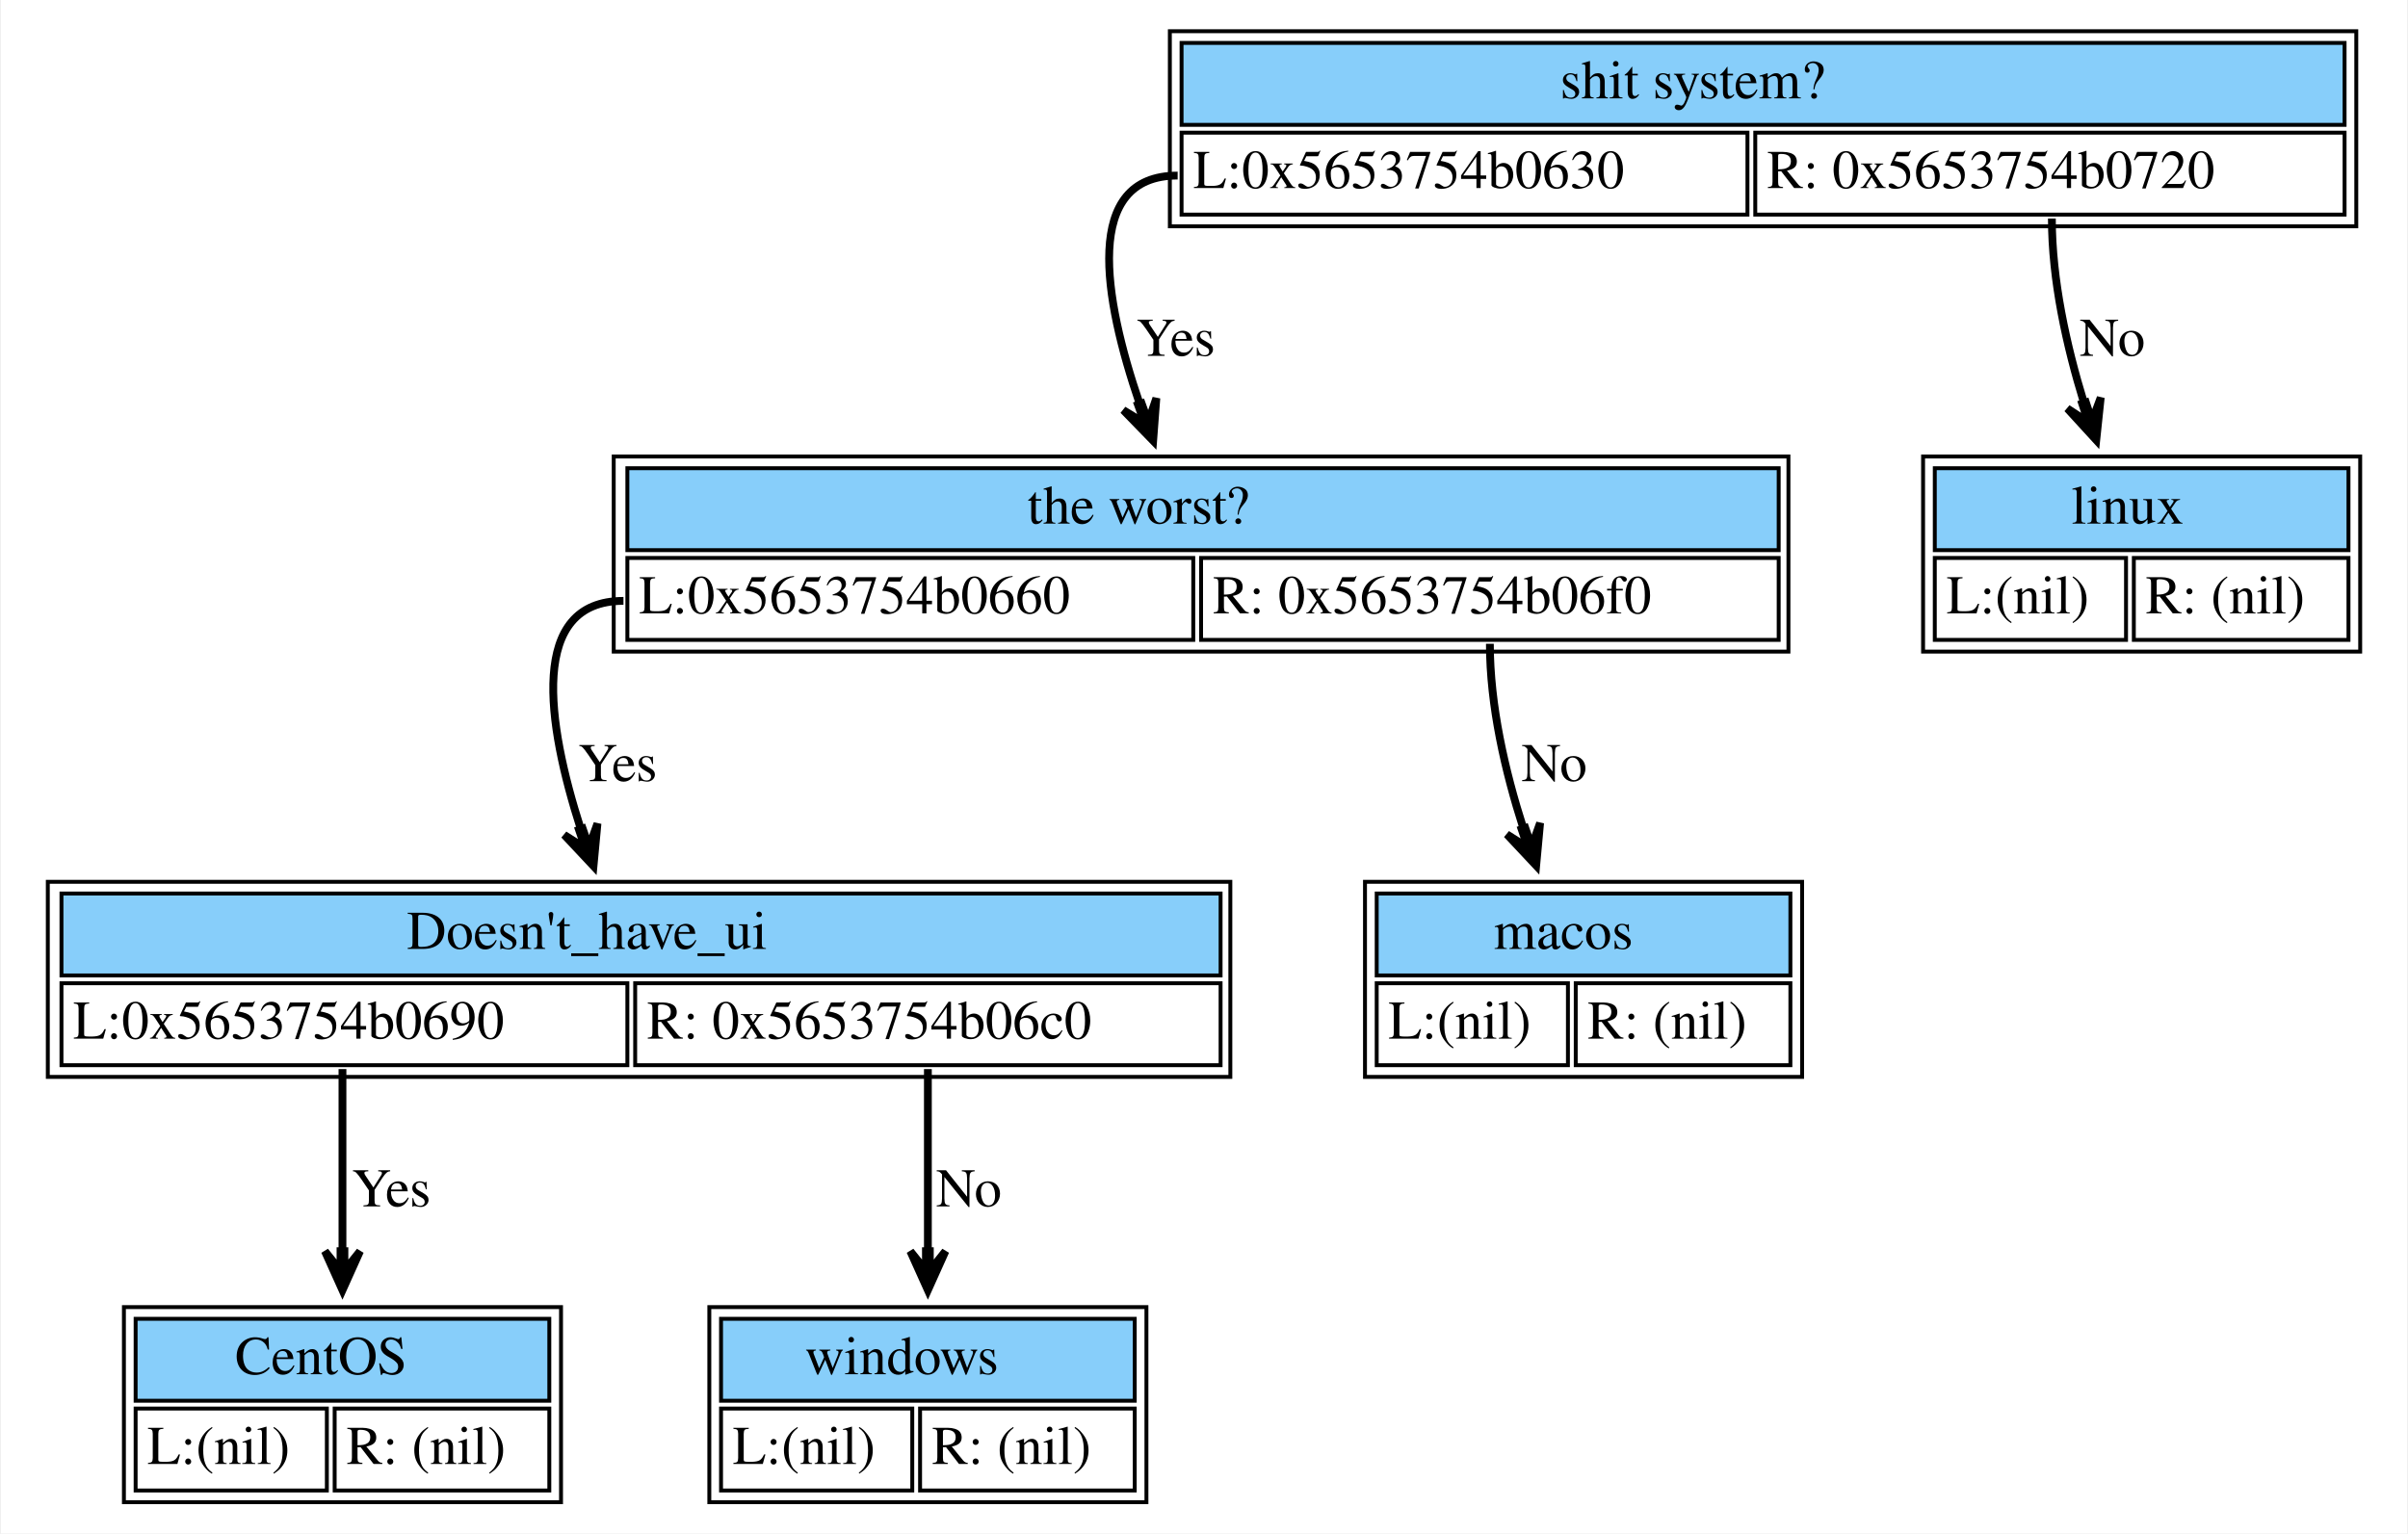
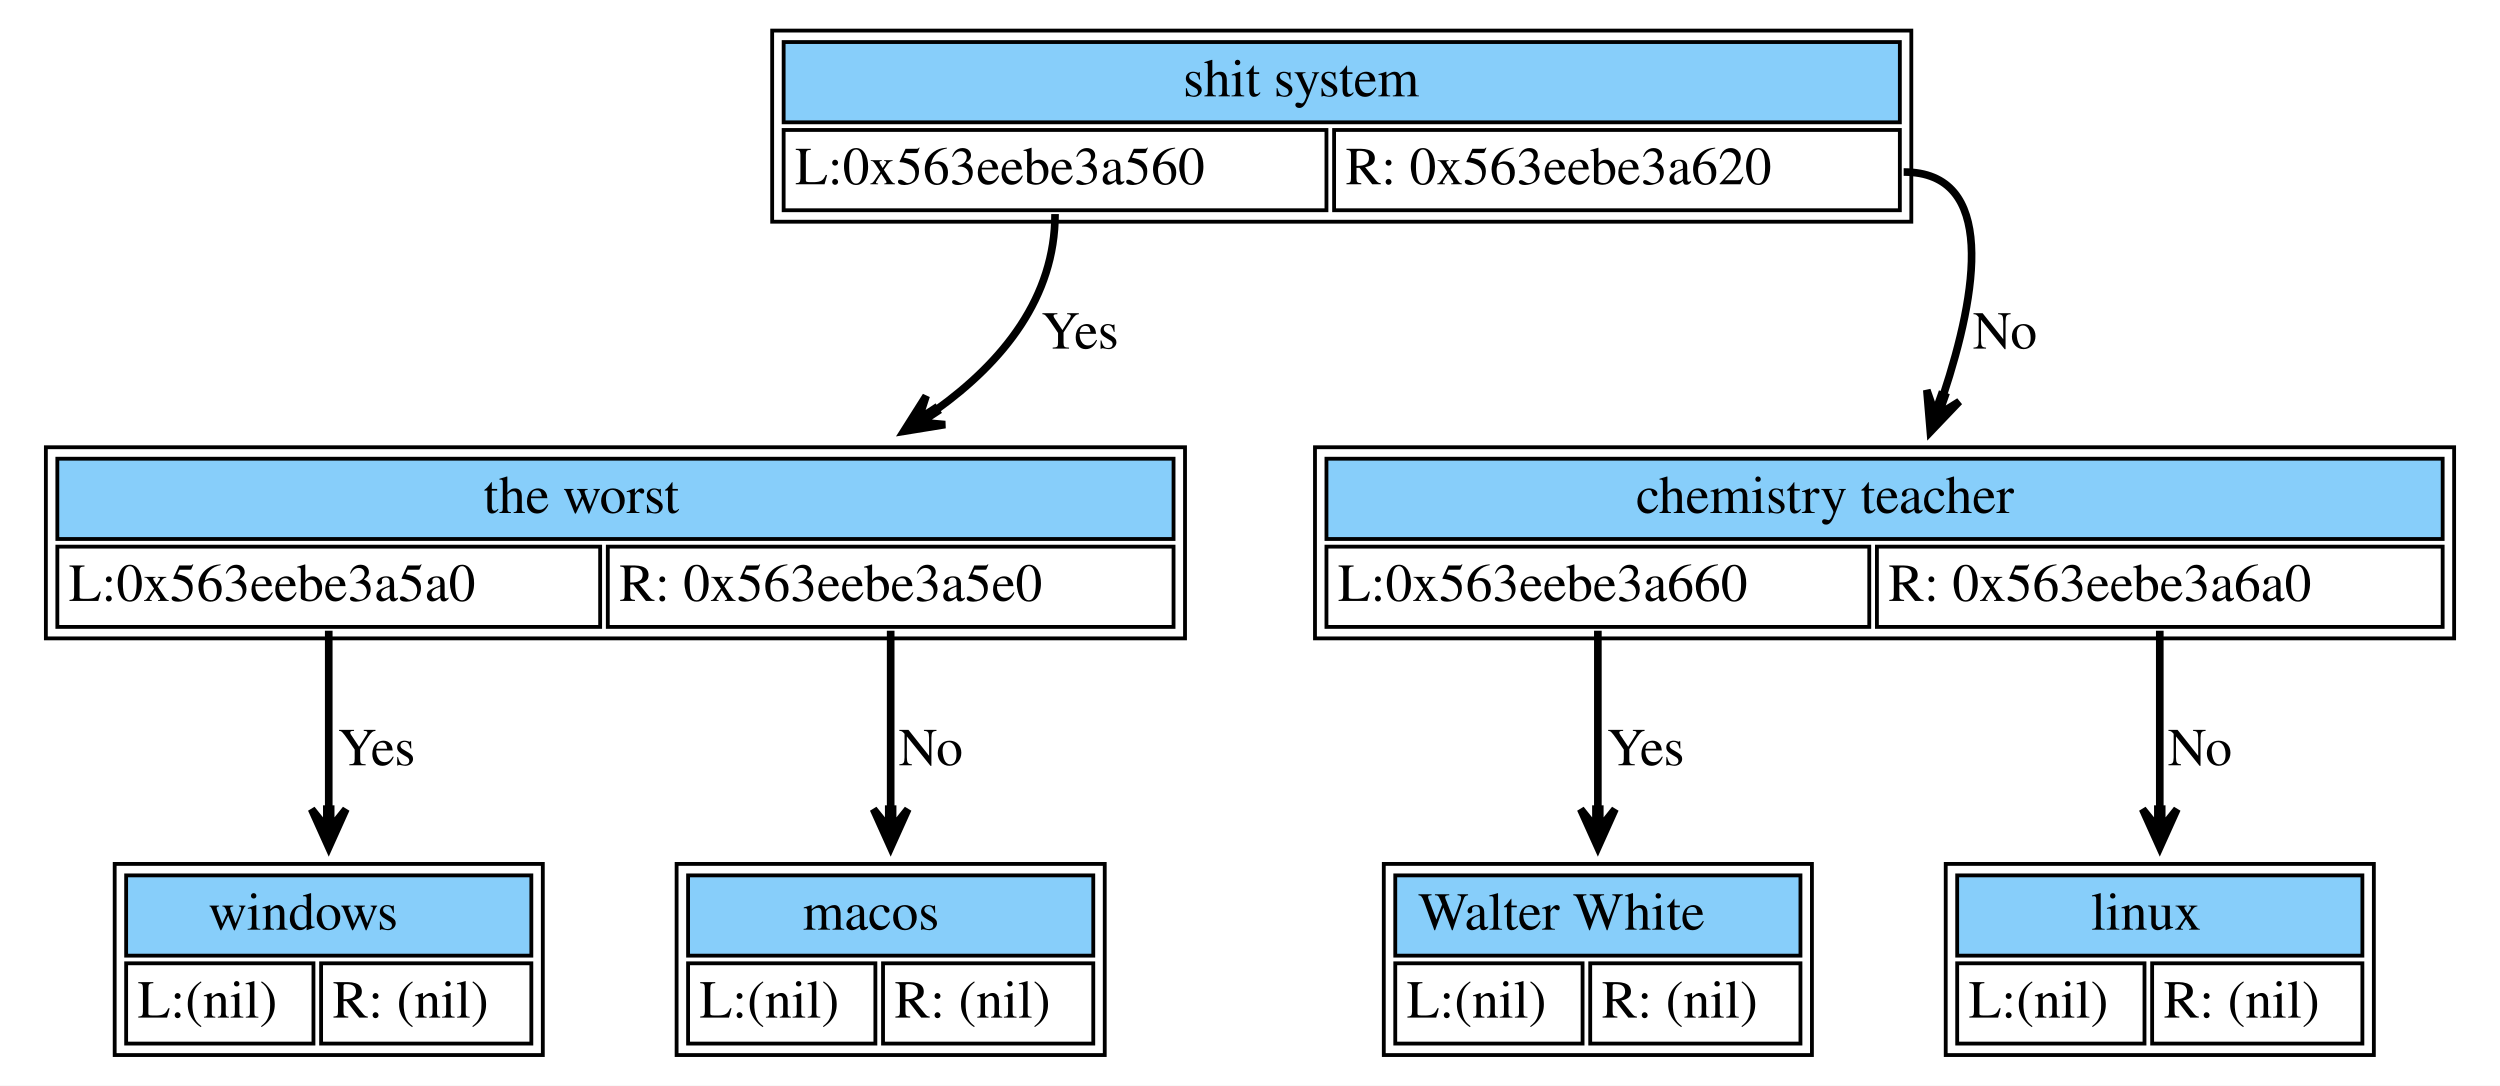
- <svg xmlns="http://www.w3.org/2000/svg" width="617pt" height="393pt" viewBox="0.00 0.00 616.50 393.00">
-   <g id="graph0" class="graph" transform="scale(1 1) rotate(0) translate(4 389)">
-     <polygon fill="white" stroke="transparent" points="-4,4 -4,-389 612.5,-389 612.5,4 -4,4" />
+ <svg xmlns="http://www.w3.org/2000/svg" width="654pt" height="284pt" viewBox="0.00 0.00 654.00 284.00">
+   <g id="graph0" class="graph" transform="scale(1 1) rotate(0) translate(4 280)">
+     <polygon fill="white" stroke="transparent" points="-4,4 -4,-280 650,-280 650,4 -4,4" />
    <g id="node1" class="node">
-       <polygon fill="lightskyblue" stroke="transparent" points="30.5,-30 30.5,-51 136.5,-51 136.5,-30 30.5,-30" />
-       <polygon fill="none" stroke="black" points="30.5,-30 30.5,-51 136.5,-51 136.5,-30 30.5,-30" />
-       <text text-anchor="start" x="56" y="-36.8" font-family="Times,serif" font-size="14.00">CentOS</text>
-       <polygon fill="none" stroke="black" points="30.5,-7 30.5,-28 79.5,-28 79.5,-7 30.5,-7" />
-       <text text-anchor="start" x="33.5" y="-13.8" font-family="Times,serif" font-size="14.00">L:(nil)</text>
-       <polygon fill="none" stroke="black" points="81.5,-7 81.5,-28 136.5,-28 136.5,-7 81.5,-7" />
-       <text text-anchor="start" x="84.5" y="-13.8" font-family="Times,serif" font-size="14.00">R: (nil)</text>
-       <polygon fill="none" stroke="black" points="27.5,-4 27.5,-54 139.5,-54 139.5,-4 27.5,-4" />
+       <polygon fill="lightskyblue" stroke="transparent" points="29,-30 29,-51 135,-51 135,-30 29,-30" />
+       <polygon fill="none" stroke="black" points="29,-30 29,-51 135,-51 135,-30 29,-30" />
+       <text text-anchor="start" x="50.5" y="-36.8" font-family="Times,serif" font-size="14.00">windows</text>
+       <polygon fill="none" stroke="black" points="29,-7 29,-28 78,-28 78,-7 29,-7" />
+       <text text-anchor="start" x="32" y="-13.8" font-family="Times,serif" font-size="14.00">L:(nil)</text>
+       <polygon fill="none" stroke="black" points="80,-7 80,-28 135,-28 135,-7 80,-7" />
+       <text text-anchor="start" x="83" y="-13.8" font-family="Times,serif" font-size="14.00">R: (nil)</text>
+       <polygon fill="none" stroke="black" points="26,-4 26,-54 138,-54 138,-4 26,-4" />
    </g>
    <g id="node2" class="node">
-       <polygon fill="lightskyblue" stroke="transparent" points="11.5,-139 11.5,-160 308.5,-160 308.5,-139 11.5,-139" />
-       <polygon fill="none" stroke="black" points="11.5,-139 11.5,-160 308.5,-160 308.5,-139 11.5,-139" />
-       <text text-anchor="start" x="100" y="-145.8" font-family="Times,serif" font-size="14.00">Doesn't_have_ui </text>
-       <polygon fill="none" stroke="black" points="11.5,-116 11.5,-137 156.5,-137 156.5,-116 11.5,-116" />
-       <text text-anchor="start" x="14.5" y="-122.8" font-family="Times,serif" font-size="14.00">L:0x5653754b0690</text>
-       <polygon fill="none" stroke="black" points="158.5,-116 158.5,-137 308.5,-137 308.5,-116 158.5,-116" />
-       <text text-anchor="start" x="161.5" y="-122.8" font-family="Times,serif" font-size="14.00">R: 0x5653754b06c0</text>
-       <polygon fill="none" stroke="black" points="8,-113 8,-163 311,-163 311,-113 8,-113" />
+       <polygon fill="lightskyblue" stroke="transparent" points="11,-139 11,-160 303,-160 303,-139 11,-139" />
+       <polygon fill="none" stroke="black" points="11,-139 11,-160 303,-160 303,-139 11,-139" />
+       <text text-anchor="start" x="122.5" y="-145.8" font-family="Times,serif" font-size="14.00">the worst</text>
+       <polygon fill="none" stroke="black" points="11,-116 11,-137 153,-137 153,-116 11,-116" />
+       <text text-anchor="start" x="14" y="-122.8" font-family="Times,serif" font-size="14.00">L:0x563eebe3a5a0</text>
+       <polygon fill="none" stroke="black" points="155,-116 155,-137 303,-137 303,-116 155,-116" />
+       <text text-anchor="start" x="158" y="-122.8" font-family="Times,serif" font-size="14.00">R: 0x563eebe3a5e0</text>
+       <polygon fill="none" stroke="black" points="8,-113 8,-163 306,-163 306,-113 8,-113" />
    </g>
    <g id="edge1" class="edge">
-       <path fill="none" stroke="black" stroke-width="2" d="M83.5,-115C83.5,-99.8 83.5,-83.07 83.5,-68.51" />
-       <polygon fill="black" stroke="black" stroke-width="2" points="83.5,-58.33 88,-68.33 84,-63.33 84,-68.33 83.5,-68.33 83,-68.33 83,-63.33 79,-68.33 83.5,-58.33 83.5,-58.33" />
-       <text text-anchor="middle" x="96" y="-79.8" font-family="Times,serif" font-size="14.00">Yes</text>
+       <path fill="none" stroke="black" stroke-width="2" d="M82,-115C82,-99.8 82,-83.07 82,-68.51" />
+       <polygon fill="black" stroke="black" stroke-width="2" points="82,-58.33 86.5,-68.33 82.5,-63.33 82.5,-68.33 82,-68.33 81.5,-68.33 81.5,-63.33 77.5,-68.33 82,-58.33 82,-58.33" />
+       <text text-anchor="middle" x="94.5" y="-79.8" font-family="Times,serif" font-size="14.00">Yes</text>
    </g>
    <g id="node3" class="node">
-       <polygon fill="lightskyblue" stroke="transparent" points="180.5,-30 180.5,-51 286.5,-51 286.5,-30 180.5,-30" />
-       <polygon fill="none" stroke="black" points="180.5,-30 180.5,-51 286.5,-51 286.5,-30 180.5,-30" />
-       <text text-anchor="start" x="202" y="-36.8" font-family="Times,serif" font-size="14.00">windows</text>
-       <polygon fill="none" stroke="black" points="180.5,-7 180.5,-28 229.5,-28 229.5,-7 180.5,-7" />
-       <text text-anchor="start" x="183.5" y="-13.8" font-family="Times,serif" font-size="14.00">L:(nil)</text>
-       <polygon fill="none" stroke="black" points="231.5,-7 231.5,-28 286.5,-28 286.5,-7 231.5,-7" />
-       <text text-anchor="start" x="234.5" y="-13.8" font-family="Times,serif" font-size="14.00">R: (nil)</text>
-       <polygon fill="none" stroke="black" points="177.5,-4 177.5,-54 289.5,-54 289.5,-4 177.5,-4" />
+       <polygon fill="lightskyblue" stroke="transparent" points="176,-30 176,-51 282,-51 282,-30 176,-30" />
+       <polygon fill="none" stroke="black" points="176,-30 176,-51 282,-51 282,-30 176,-30" />
+       <text text-anchor="start" x="206" y="-36.8" font-family="Times,serif" font-size="14.00">macos</text>
+       <polygon fill="none" stroke="black" points="176,-7 176,-28 225,-28 225,-7 176,-7" />
+       <text text-anchor="start" x="179" y="-13.8" font-family="Times,serif" font-size="14.00">L:(nil)</text>
+       <polygon fill="none" stroke="black" points="227,-7 227,-28 282,-28 282,-7 227,-7" />
+       <text text-anchor="start" x="230" y="-13.8" font-family="Times,serif" font-size="14.00">R: (nil)</text>
+       <polygon fill="none" stroke="black" points="173,-4 173,-54 285,-54 285,-4 173,-4" />
    </g>
    <g id="edge2" class="edge">
-       <path fill="none" stroke="black" stroke-width="2" d="M233.5,-115C233.5,-99.8 233.5,-83.07 233.5,-68.51" />
-       <polygon fill="black" stroke="black" stroke-width="2" points="233.5,-58.33 238,-68.33 234,-63.33 234,-68.33 233.5,-68.33 233,-68.33 233,-63.33 229,-68.33 233.5,-58.33 233.5,-58.33" />
-       <text text-anchor="middle" x="244" y="-79.8" font-family="Times,serif" font-size="14.00">No</text>
+       <path fill="none" stroke="black" stroke-width="2" d="M229,-115C229,-99.8 229,-83.07 229,-68.51" />
+       <polygon fill="black" stroke="black" stroke-width="2" points="229,-58.33 233.5,-68.33 229.5,-63.33 229.5,-68.33 229,-68.33 228.5,-68.33 228.5,-63.33 224.5,-68.33 229,-58.33 229,-58.33" />
+       <text text-anchor="middle" x="239.5" y="-79.8" font-family="Times,serif" font-size="14.00">No</text>
    </g>
    <g id="node4" class="node">
-       <polygon fill="lightskyblue" stroke="transparent" points="156.5,-248 156.5,-269 451.5,-269 451.5,-248 156.5,-248" />
-       <polygon fill="none" stroke="black" points="156.5,-248 156.5,-269 451.5,-269 451.5,-248 156.5,-248" />
-       <text text-anchor="start" x="259" y="-254.8" font-family="Times,serif" font-size="14.00">the worst?   </text>
-       <polygon fill="none" stroke="black" points="156.5,-225 156.5,-246 301.5,-246 301.5,-225 156.5,-225" />
-       <text text-anchor="start" x="159.5" y="-231.8" font-family="Times,serif" font-size="14.00">L:0x5653754b0660</text>
-       <polygon fill="none" stroke="black" points="303.5,-225 303.5,-246 451.5,-246 451.5,-225 303.5,-225" />
-       <text text-anchor="start" x="306.5" y="-231.8" font-family="Times,serif" font-size="14.00">R: 0x5653754b06f0</text>
-       <polygon fill="none" stroke="black" points="153,-222 153,-272 454,-272 454,-222 153,-222" />
+       <polygon fill="lightskyblue" stroke="transparent" points="201,-248 201,-269 493,-269 493,-248 201,-248" />
+       <polygon fill="none" stroke="black" points="201,-248 201,-269 493,-269 493,-248 201,-248" />
+       <text text-anchor="start" x="305.5" y="-254.8" font-family="Times,serif" font-size="14.00">shit system</text>
+       <polygon fill="none" stroke="black" points="201,-225 201,-246 343,-246 343,-225 201,-225" />
+       <text text-anchor="start" x="204" y="-231.8" font-family="Times,serif" font-size="14.00">L:0x563eebe3a560</text>
+       <polygon fill="none" stroke="black" points="345,-225 345,-246 493,-246 493,-225 345,-225" />
+       <text text-anchor="start" x="348" y="-231.8" font-family="Times,serif" font-size="14.00">R: 0x563eebe3a620</text>
+       <polygon fill="none" stroke="black" points="198,-222 198,-272 496,-272 496,-222 198,-222" />
    </g>
    <g id="edge3" class="edge">
-       <path fill="none" stroke="black" stroke-width="2" d="M155.5,-235C131.06,-235 135.9,-203.56 144.52,-176.66" />
-       <polygon fill="black" stroke="black" stroke-width="2" points="147.82,-167.03 148.84,-177.94 146.67,-171.92 145.05,-176.65 144.58,-176.49 144.11,-176.32 145.72,-171.59 140.32,-175.03 147.82,-167.03 147.82,-167.03" />
-       <text text-anchor="middle" x="154" y="-188.8" font-family="Times,serif" font-size="14.00">Yes</text>
+       <path fill="none" stroke="black" stroke-width="2" d="M272,-224C272,-202.26 258.54,-185.44 240.83,-172.73" />
+       <polygon fill="black" stroke="black" stroke-width="2" points="232.42,-167.17 243.25,-168.93 236.87,-169.51 241.04,-172.27 240.77,-172.69 240.49,-173.1 236.32,-170.35 238.28,-176.44 232.42,-167.17 232.42,-167.17" />
+       <text text-anchor="middle" x="278.5" y="-188.8" font-family="Times,serif" font-size="14.00">Yes</text>
    </g>
    <g id="node5" class="node">
-       <polygon fill="lightskyblue" stroke="transparent" points="348.5,-139 348.5,-160 454.5,-160 454.5,-139 348.5,-139" />
-       <polygon fill="none" stroke="black" points="348.5,-139 348.5,-160 454.5,-160 454.5,-139 348.5,-139" />
-       <text text-anchor="start" x="378.5" y="-145.8" font-family="Times,serif" font-size="14.00">macos</text>
-       <polygon fill="none" stroke="black" points="348.5,-116 348.5,-137 397.5,-137 397.5,-116 348.5,-116" />
-       <text text-anchor="start" x="351.5" y="-122.8" font-family="Times,serif" font-size="14.00">L:(nil)</text>
-       <polygon fill="none" stroke="black" points="399.5,-116 399.5,-137 454.5,-137 454.5,-116 399.5,-116" />
-       <text text-anchor="start" x="402.5" y="-122.8" font-family="Times,serif" font-size="14.00">R: (nil)</text>
-       <polygon fill="none" stroke="black" points="345.5,-113 345.5,-163 457.5,-163 457.5,-113 345.5,-113" />
+       <polygon fill="lightskyblue" stroke="transparent" points="343,-139 343,-160 635,-160 635,-139 343,-139" />
+       <polygon fill="none" stroke="black" points="343,-139 343,-160 635,-160 635,-139 343,-139" />
+       <text text-anchor="start" x="424" y="-145.8" font-family="Times,serif" font-size="14.00">chemistry teacher</text>
+       <polygon fill="none" stroke="black" points="343,-116 343,-137 485,-137 485,-116 343,-116" />
+       <text text-anchor="start" x="346" y="-122.8" font-family="Times,serif" font-size="14.00">L:0x563eebe3a660</text>
+       <polygon fill="none" stroke="black" points="487,-116 487,-137 635,-137 635,-116 487,-116" />
+       <text text-anchor="start" x="490" y="-122.8" font-family="Times,serif" font-size="14.00">R: 0x563eebe3a6a0</text>
+       <polygon fill="none" stroke="black" points="340,-113 340,-163 638,-163 638,-113 340,-113" />
    </g>
    <g id="edge4" class="edge">
-       <path fill="none" stroke="black" stroke-width="2" d="M377.5,-224C377.5,-208.18 381.4,-191.3 386.05,-176.79" />
-       <polygon fill="black" stroke="black" stroke-width="2" points="389.36,-167.16 390.37,-178.08 388.21,-172.05 386.58,-176.78 386.11,-176.62 385.64,-176.46 387.26,-171.73 381.86,-175.16 389.36,-167.16 389.36,-167.16" />
-       <text text-anchor="middle" x="394" y="-188.8" font-family="Times,serif" font-size="14.00">No</text>
+       <path fill="none" stroke="black" stroke-width="2" d="M494,-235C518.45,-235 513.28,-203.56 504.38,-176.66" />
+       <polygon fill="black" stroke="black" stroke-width="2" points="500.98,-167.03 508.55,-174.96 503.12,-171.57 504.78,-176.29 504.31,-176.46 503.84,-176.62 502.17,-171.91 500.06,-177.95 500.98,-167.03 500.98,-167.03" />
+       <text text-anchor="middle" x="520.5" y="-188.8" font-family="Times,serif" font-size="14.00">No</text>
    </g>
    <g id="node6" class="node">
-       <polygon fill="lightskyblue" stroke="transparent" points="298.5,-357 298.5,-378 596.5,-378 596.5,-357 298.5,-357" />
-       <polygon fill="none" stroke="black" points="298.5,-357 298.5,-378 596.5,-378 596.5,-357 298.5,-357" />
-       <text text-anchor="start" x="395.5" y="-363.8" font-family="Times,serif" font-size="14.00">shit system?   </text>
-       <polygon fill="none" stroke="black" points="298.5,-334 298.5,-355 443.5,-355 443.5,-334 298.5,-334" />
-       <text text-anchor="start" x="301.5" y="-340.8" font-family="Times,serif" font-size="14.00">L:0x5653754b0630</text>
-       <polygon fill="none" stroke="black" points="445.5,-334 445.5,-355 596.5,-355 596.5,-334 445.5,-334" />
-       <text text-anchor="start" x="448.5" y="-340.8" font-family="Times,serif" font-size="14.00">R: 0x5653754b0720</text>
-       <polygon fill="none" stroke="black" points="295.5,-331 295.5,-381 599.5,-381 599.5,-331 295.5,-331" />
+       <polygon fill="lightskyblue" stroke="transparent" points="361,-30 361,-51 467,-51 467,-30 361,-30" />
+       <polygon fill="none" stroke="black" points="361,-30 361,-51 467,-51 467,-30 361,-30" />
+       <text text-anchor="start" x="367" y="-36.8" font-family="Times,serif" font-size="14.00">Walter White</text>
+       <polygon fill="none" stroke="black" points="361,-7 361,-28 410,-28 410,-7 361,-7" />
+       <text text-anchor="start" x="364" y="-13.8" font-family="Times,serif" font-size="14.00">L:(nil)</text>
+       <polygon fill="none" stroke="black" points="412,-7 412,-28 467,-28 467,-7 412,-7" />
+       <text text-anchor="start" x="415" y="-13.8" font-family="Times,serif" font-size="14.00">R: (nil)</text>
+       <polygon fill="none" stroke="black" points="358,-4 358,-54 470,-54 470,-4 358,-4" />
    </g>
    <g id="edge5" class="edge">
-       <path fill="none" stroke="black" stroke-width="2" d="M297.5,-344C273.03,-344 278.54,-312.56 287.72,-285.66" />
-       <polygon fill="black" stroke="black" stroke-width="2" points="291.22,-276.03 292.04,-286.96 289.98,-280.9 288.28,-285.59 287.81,-285.42 287.34,-285.25 289.04,-280.55 283.58,-283.89 291.22,-276.03 291.22,-276.03" />
-       <text text-anchor="middle" x="297" y="-297.8" font-family="Times,serif" font-size="14.00">Yes</text>
+       <path fill="none" stroke="black" stroke-width="2" d="M414,-115C414,-99.8 414,-83.07 414,-68.51" />
+       <polygon fill="black" stroke="black" stroke-width="2" points="414,-58.33 418.5,-68.33 414.5,-63.33 414.5,-68.33 414,-68.33 413.5,-68.33 413.5,-63.33 409.5,-68.33 414,-58.33 414,-58.33" />
+       <text text-anchor="middle" x="426.5" y="-79.8" font-family="Times,serif" font-size="14.00">Yes</text>
    </g>
    <g id="node7" class="node">
-       <polygon fill="lightskyblue" stroke="transparent" points="491.5,-248 491.5,-269 597.5,-269 597.5,-248 491.5,-248" />
-       <polygon fill="none" stroke="black" points="491.5,-248 491.5,-269 597.5,-269 597.5,-248 491.5,-248" />
-       <text text-anchor="start" x="526.5" y="-254.8" font-family="Times,serif" font-size="14.00">linux</text>
-       <polygon fill="none" stroke="black" points="491.5,-225 491.5,-246 540.5,-246 540.5,-225 491.5,-225" />
-       <text text-anchor="start" x="494.5" y="-231.8" font-family="Times,serif" font-size="14.00">L:(nil)</text>
-       <polygon fill="none" stroke="black" points="542.5,-225 542.5,-246 597.5,-246 597.5,-225 542.5,-225" />
-       <text text-anchor="start" x="545.5" y="-231.8" font-family="Times,serif" font-size="14.00">R: (nil)</text>
-       <polygon fill="none" stroke="black" points="488.5,-222 488.5,-272 600.5,-272 600.5,-222 488.5,-222" />
+       <polygon fill="lightskyblue" stroke="transparent" points="508,-30 508,-51 614,-51 614,-30 508,-30" />
+       <polygon fill="none" stroke="black" points="508,-30 508,-51 614,-51 614,-30 508,-30" />
+       <text text-anchor="start" x="543" y="-36.8" font-family="Times,serif" font-size="14.00">linux</text>
+       <polygon fill="none" stroke="black" points="508,-7 508,-28 557,-28 557,-7 508,-7" />
+       <text text-anchor="start" x="511" y="-13.8" font-family="Times,serif" font-size="14.00">L:(nil)</text>
+       <polygon fill="none" stroke="black" points="559,-7 559,-28 614,-28 614,-7 559,-7" />
+       <text text-anchor="start" x="562" y="-13.8" font-family="Times,serif" font-size="14.00">R: (nil)</text>
+       <polygon fill="none" stroke="black" points="505,-4 505,-54 617,-54 617,-4 505,-4" />
    </g>
    <g id="edge6" class="edge">
-       <path fill="none" stroke="black" stroke-width="2" d="M521.5,-333C521.5,-317.23 525.24,-300.36 529.7,-285.84" />
-       <polygon fill="black" stroke="black" stroke-width="2" points="532.87,-276.21 534.02,-287.11 531.78,-281.11 530.22,-285.86 529.74,-285.71 529.27,-285.55 530.83,-280.8 525.47,-284.3 532.87,-276.21 532.87,-276.21" />
-       <text text-anchor="middle" x="537" y="-297.8" font-family="Times,serif" font-size="14.00">No</text>
+       <path fill="none" stroke="black" stroke-width="2" d="M561,-115C561,-99.8 561,-83.07 561,-68.51" />
+       <polygon fill="black" stroke="black" stroke-width="2" points="561,-58.33 565.5,-68.33 561.5,-63.33 561.5,-68.33 561,-68.33 560.5,-68.33 560.5,-63.33 556.5,-68.33 561,-58.33 561,-58.33" />
+       <text text-anchor="middle" x="571.5" y="-79.8" font-family="Times,serif" font-size="14.00">No</text>
    </g>
  </g>
</svg>
